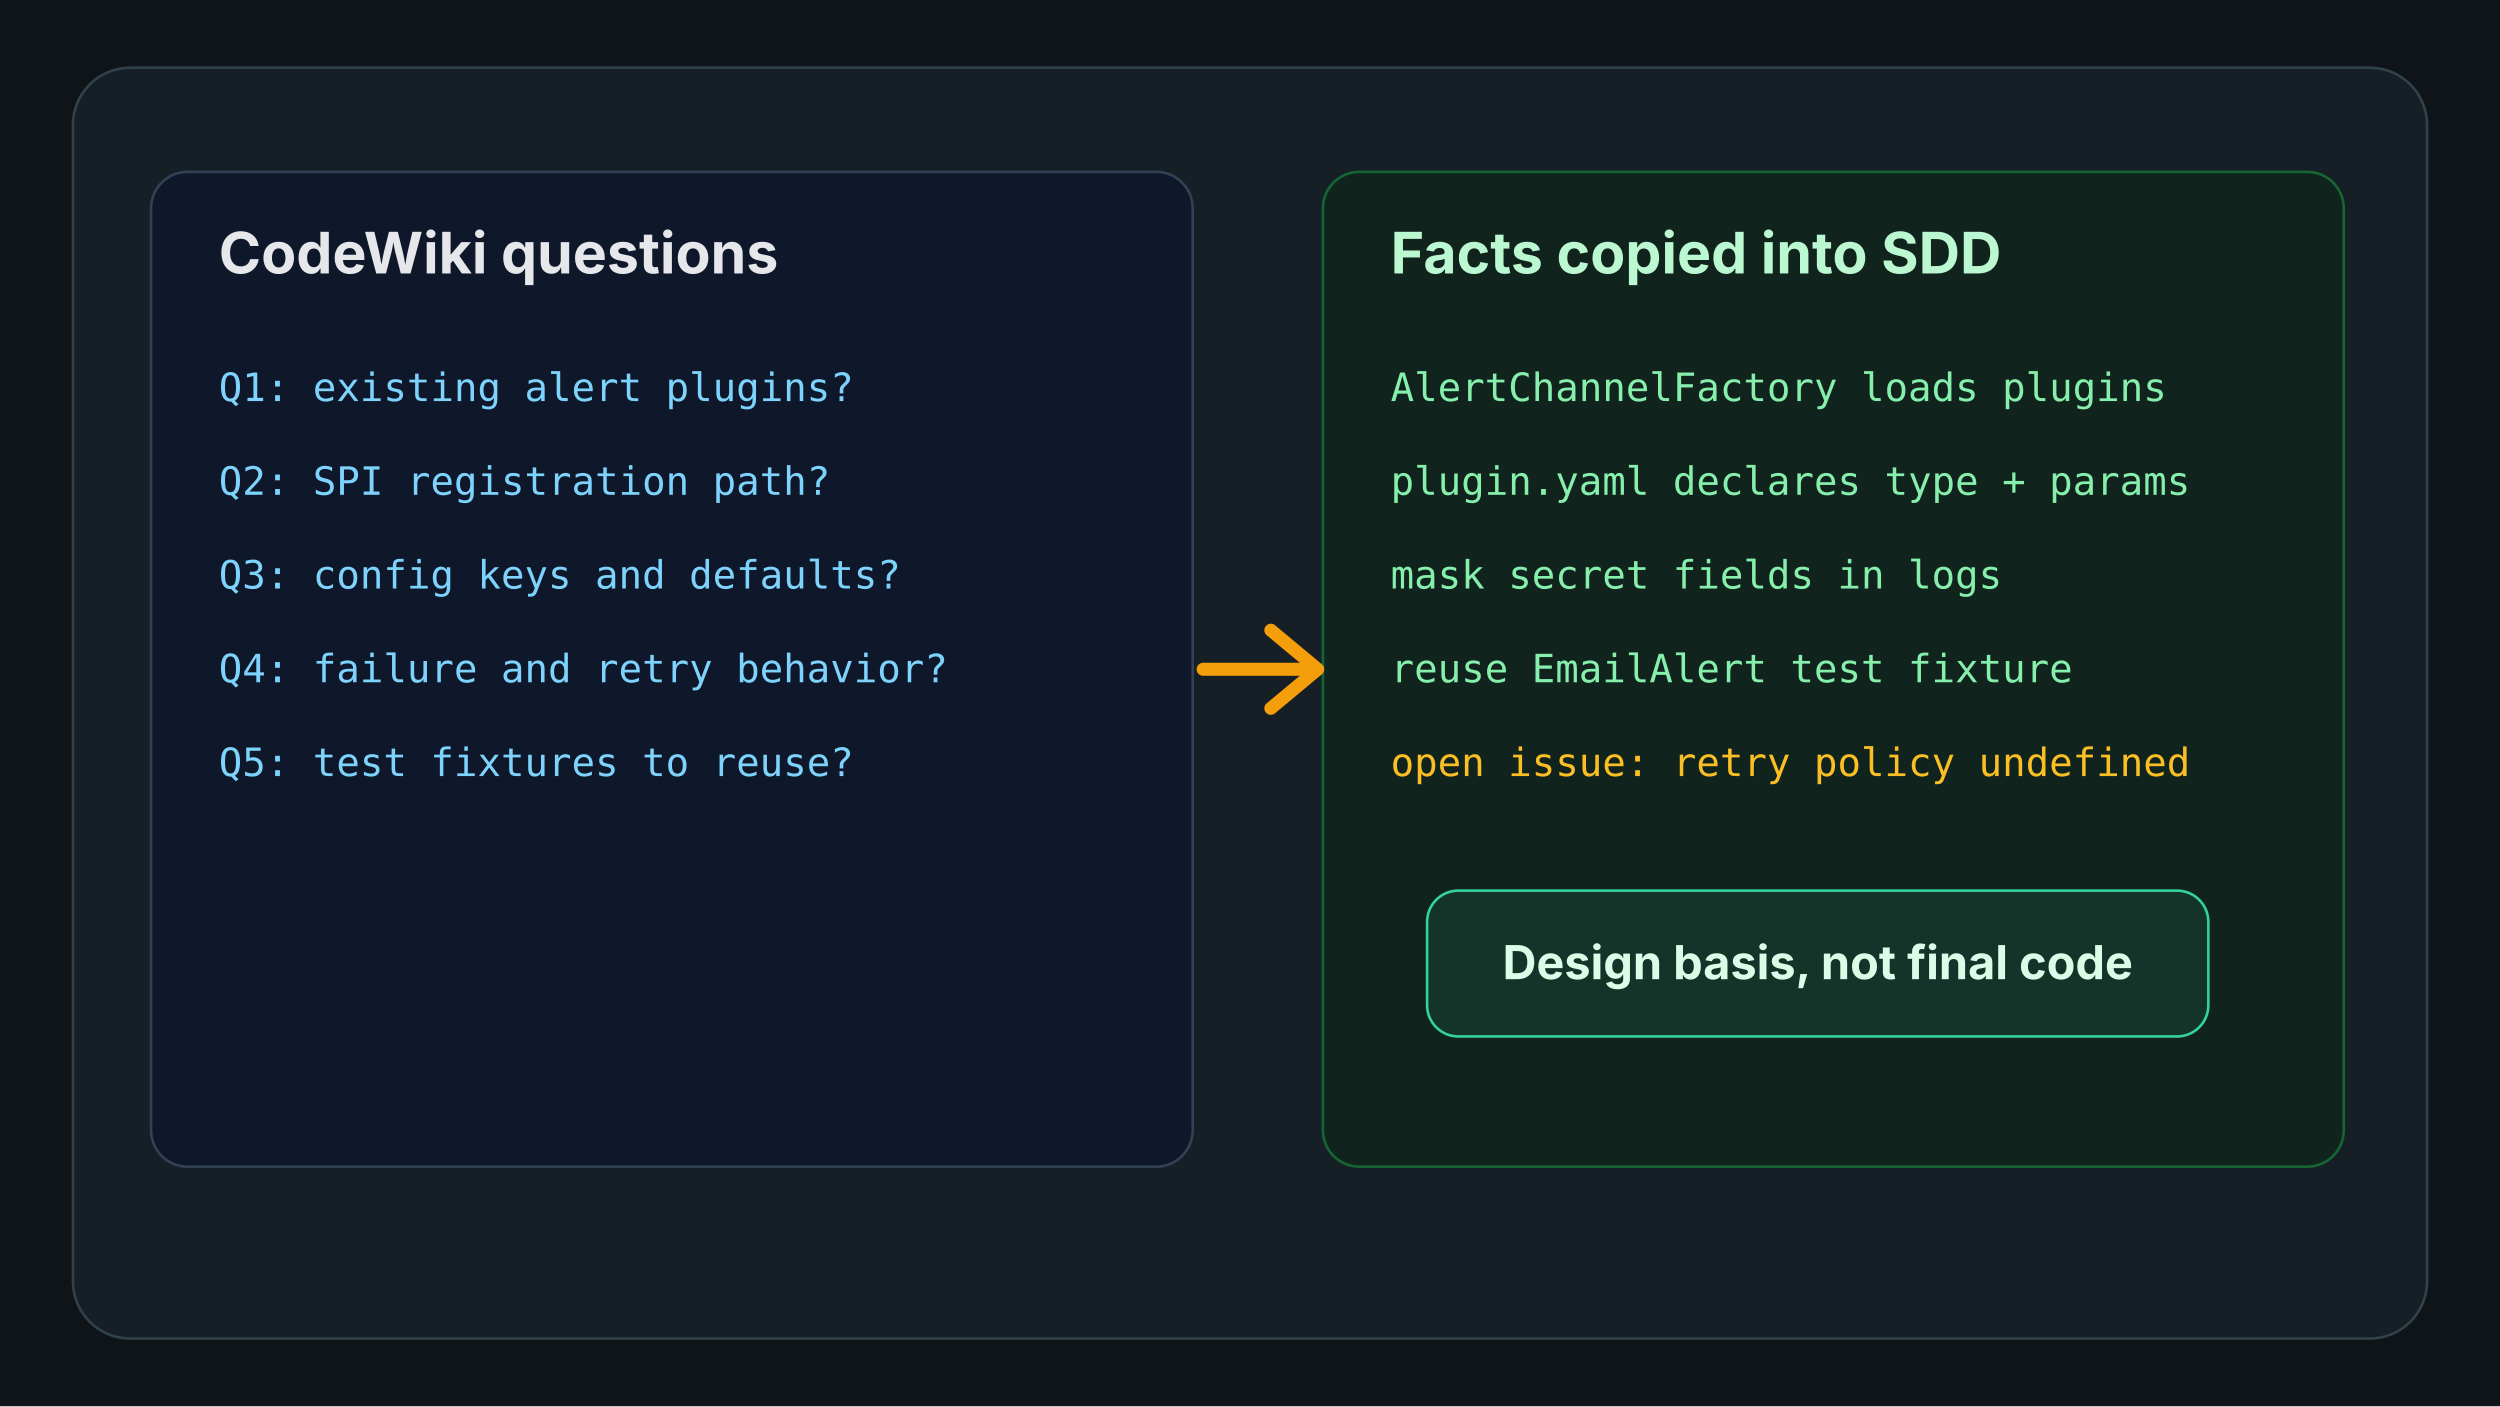
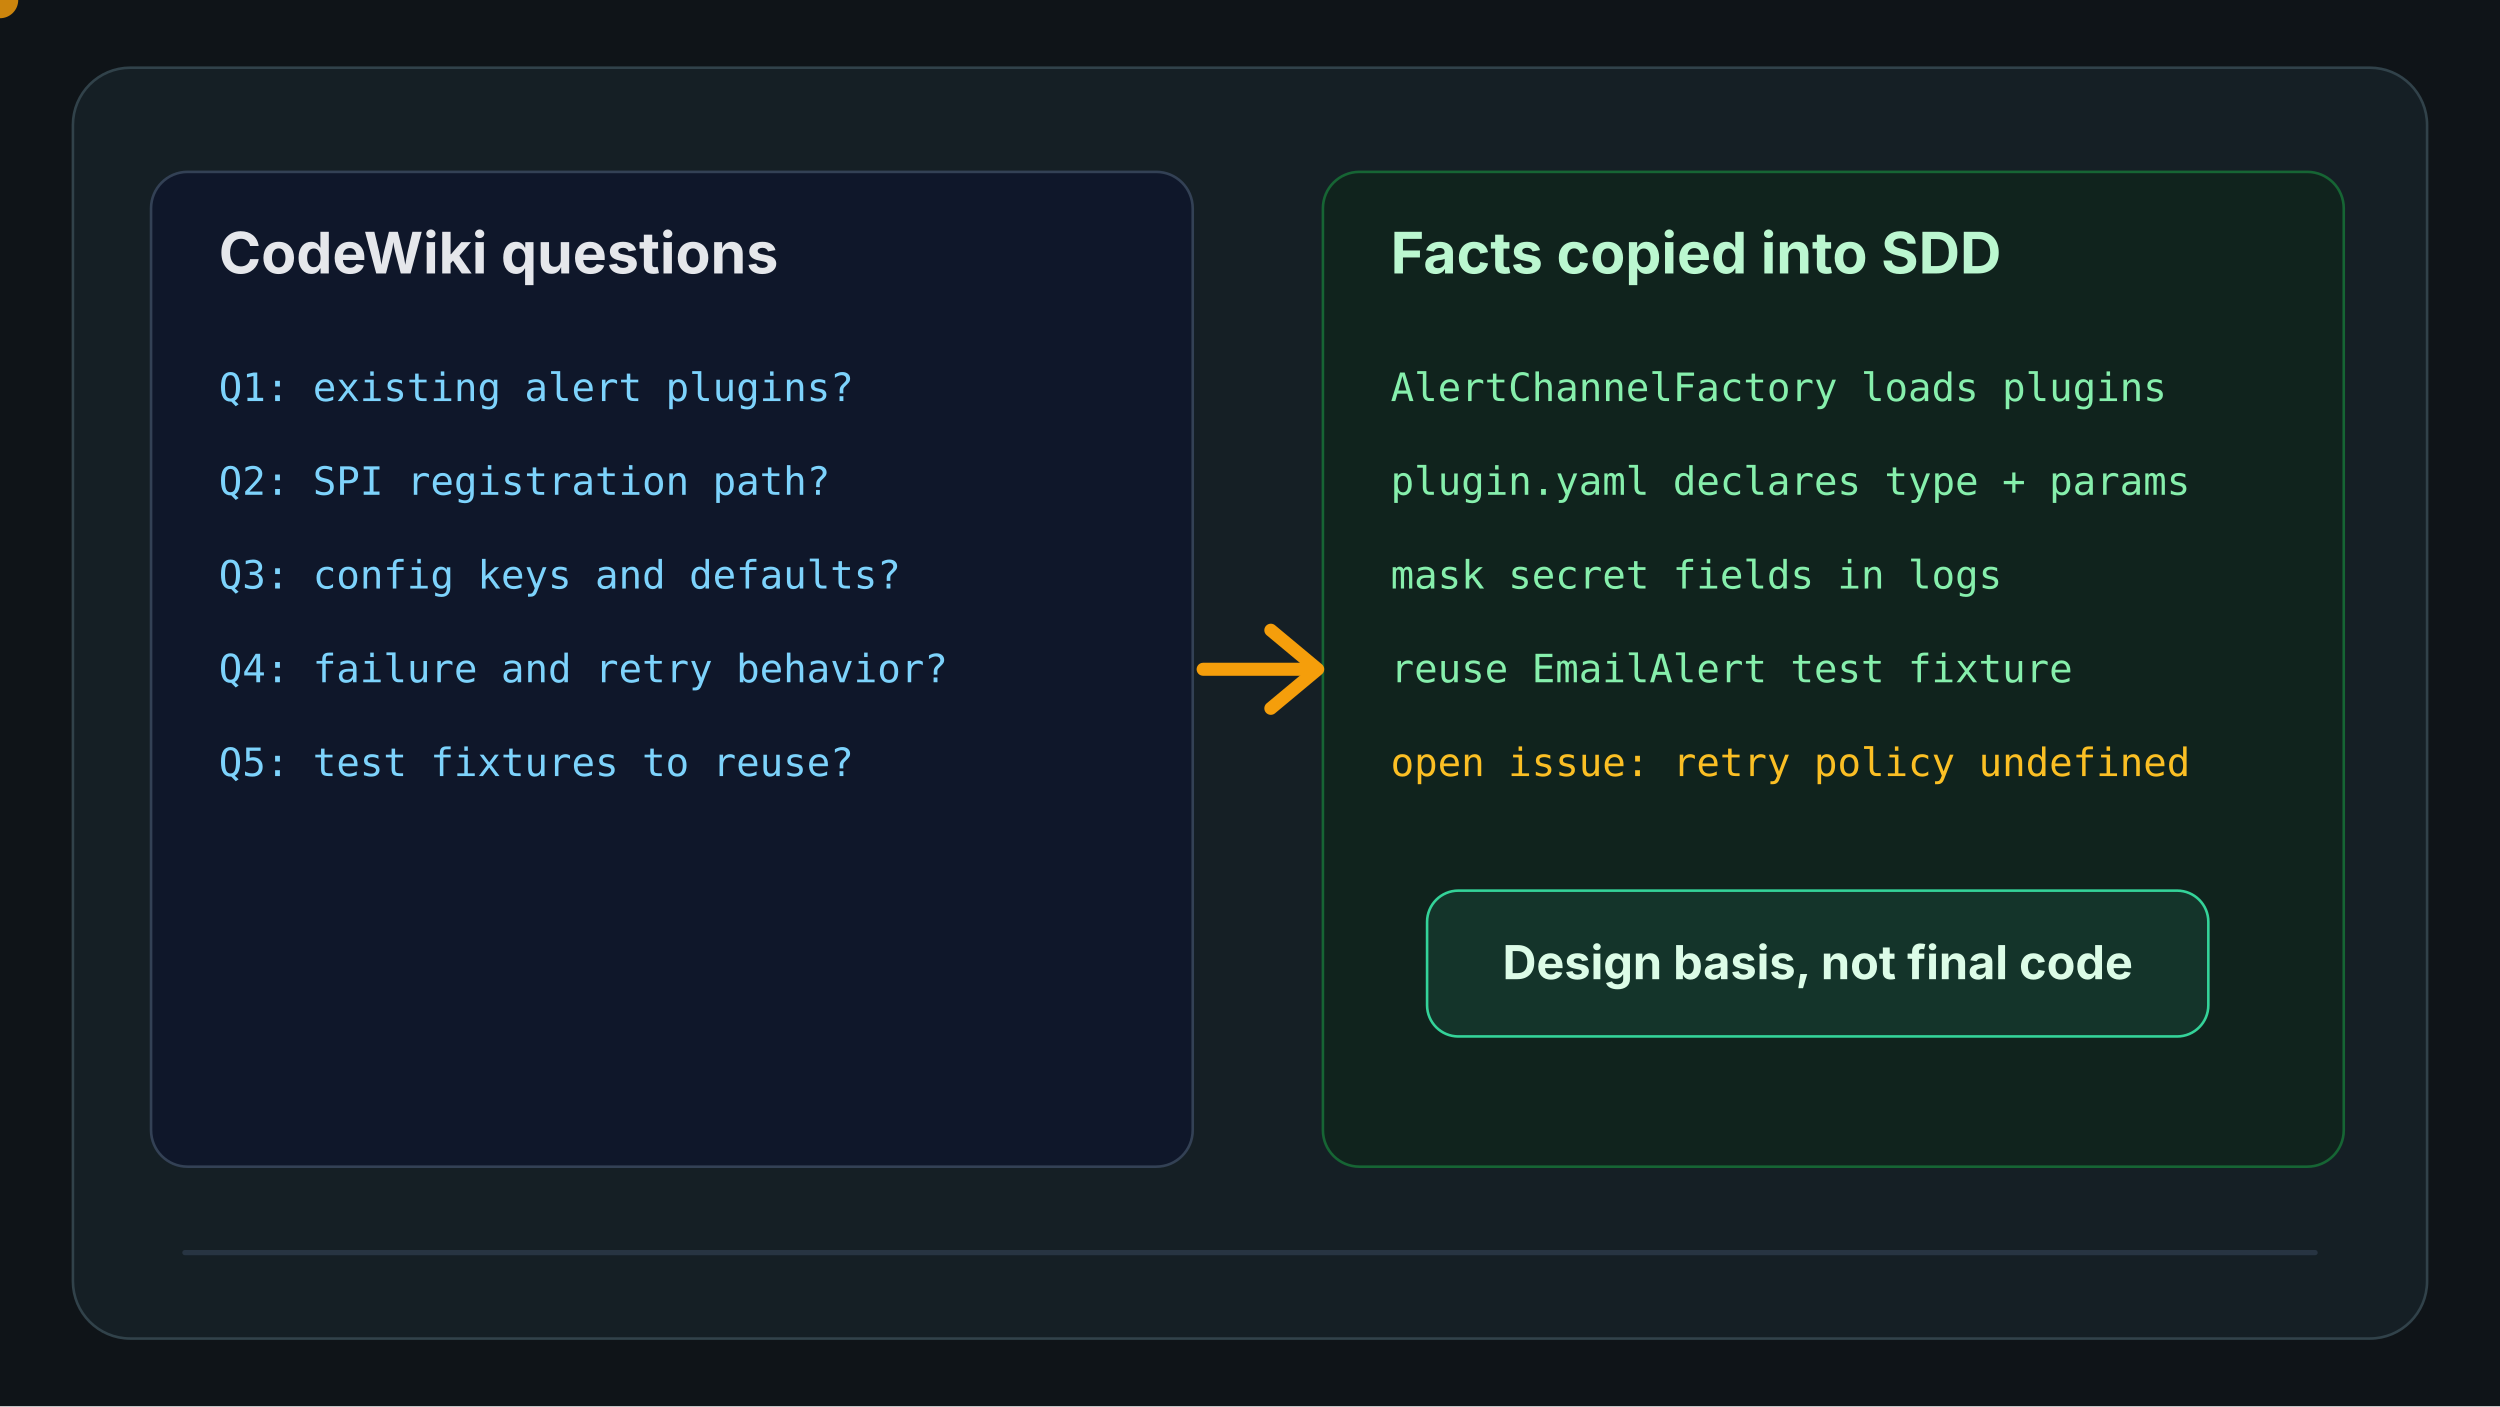
<svg xmlns="http://www.w3.org/2000/svg" width="960" height="540" viewBox="0 0 960 540">
  <rect width="960" height="540" fill="#0f1418" />
  <rect x="28" y="26" width="904" height="488" rx="22" fill="#151f25" stroke="#31424a" />
  <rect x="58" y="66" width="400" height="382" rx="14" fill="#0f172a" stroke="#334155" />
  <rect x="508" y="66" width="392" height="382" rx="14" fill="#10231d" stroke="#166534" />
  <text x="84" y="105" font-family="Inter,Arial,sans-serif" font-size="22" font-weight="700" fill="#e5e7eb">CodeWiki questions</text>
  <text x="534" y="105" font-family="Inter,Arial,sans-serif" font-size="22" font-weight="700" fill="#bbf7d0">Facts copied into SDD</text>
  <g font-family="ui-monospace,Menlo,monospace" font-size="15">
    <text x="84" y="154" fill="#7dd3fc">Q1: existing alert plugins?</text>
    <text x="84" y="190" fill="#7dd3fc">Q2: SPI registration path?</text>
    <text x="84" y="226" fill="#7dd3fc">Q3: config keys and defaults?</text>
    <text x="84" y="262" fill="#7dd3fc">Q4: failure and retry behavior?</text>
    <text x="84" y="298" fill="#7dd3fc">Q5: test fixtures to reuse?</text>
    <text x="534" y="154" fill="#86efac">AlertChannelFactory loads plugins</text>
    <text x="534" y="190" fill="#86efac">plugin.yaml declares type + params</text>
    <text x="534" y="226" fill="#86efac">mask secret fields in logs</text>
    <text x="534" y="262" fill="#86efac">reuse EmailAlert test fixture</text>
    <text x="534" y="298" fill="#fbbf24">open issue: retry policy undefined</text>
  </g>
  <path d="M462 257h40" stroke="#f59e0b" stroke-width="5" stroke-linecap="round" />
  <path d="M488 242l18 15-18 15" fill="none" stroke="#f59e0b" stroke-width="5" stroke-linecap="round" stroke-linejoin="round" />
  <rect x="548" y="342" width="300" height="56" rx="12" fill="#14342a" stroke="#34d399" />
  <text x="698" y="376" text-anchor="middle" font-family="Inter,Arial,sans-serif" font-size="18" font-weight="700" fill="#dcfce7">Design basis, not final code</text>
+   <g data-auto-motion="subtle-runner" opacity="0.82">
+     <circle r="7" fill="#f59e0b">
+       <animateMotion dur="5.2s" repeatCount="indefinite" path="M80 486 H880" />
+     </circle>
+     <rect x="70" y="480" width="820" height="2" rx="1" fill="#334155" opacity="0.75" />
+   </g>
</svg>
